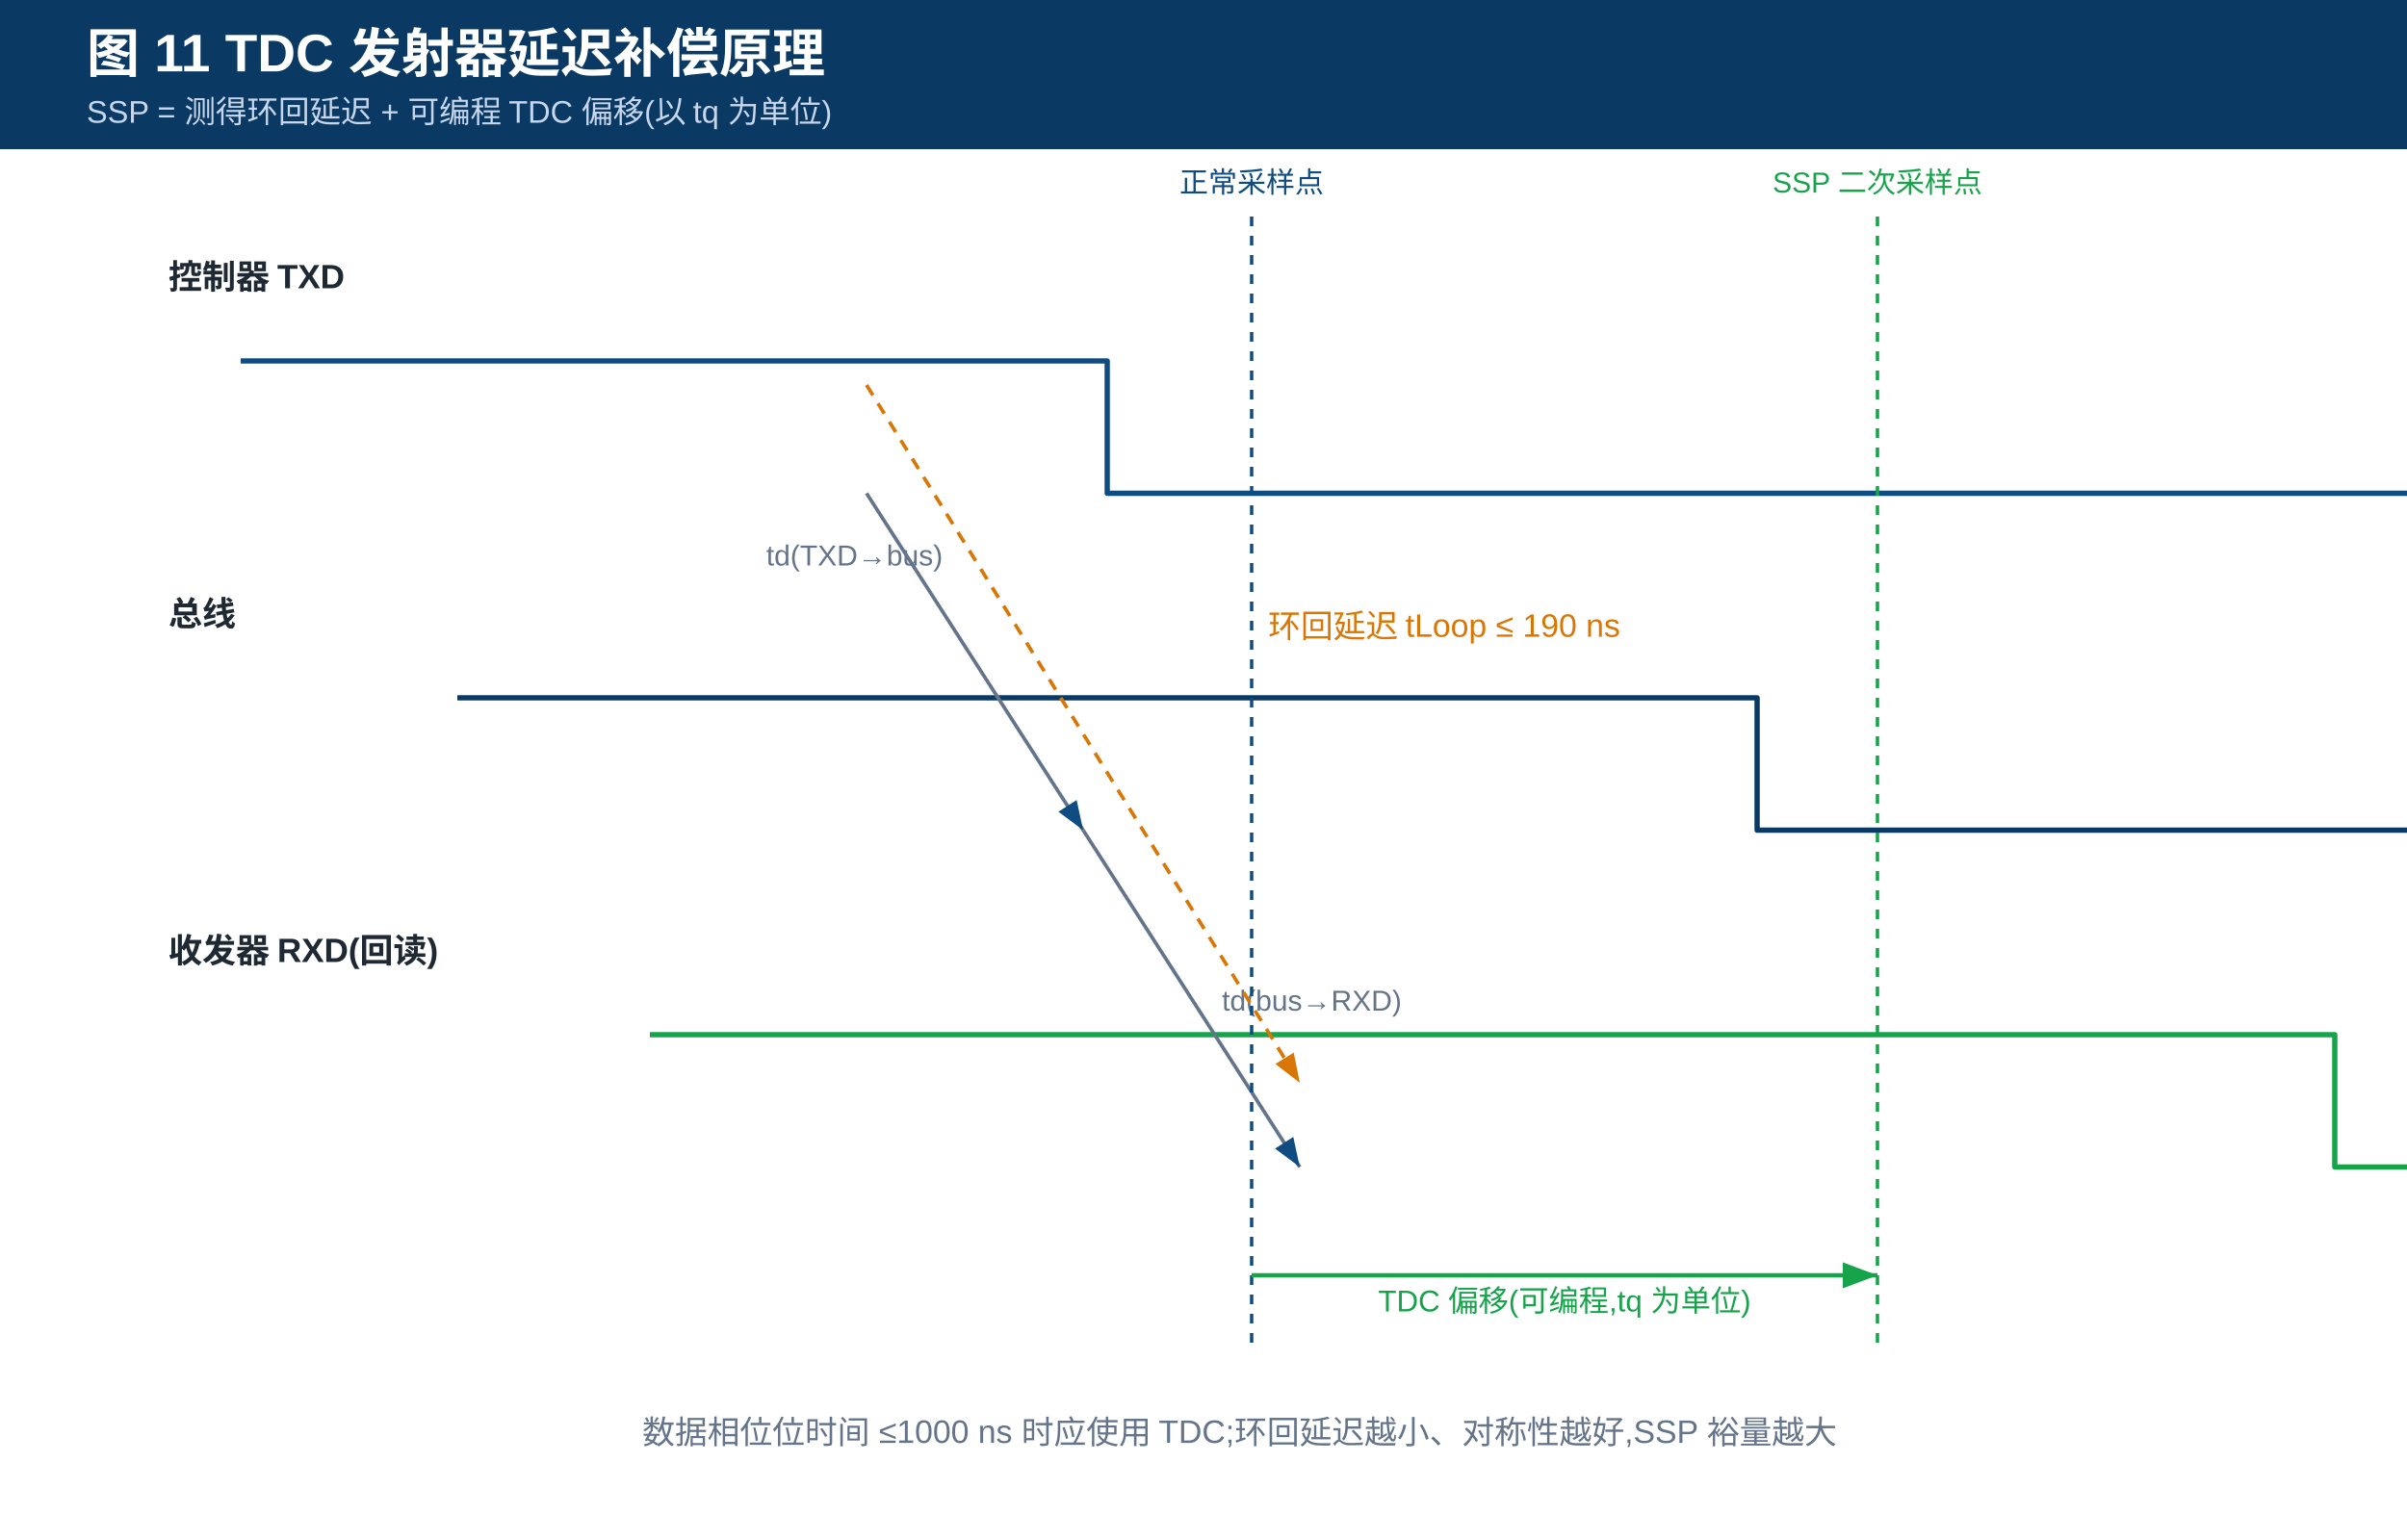
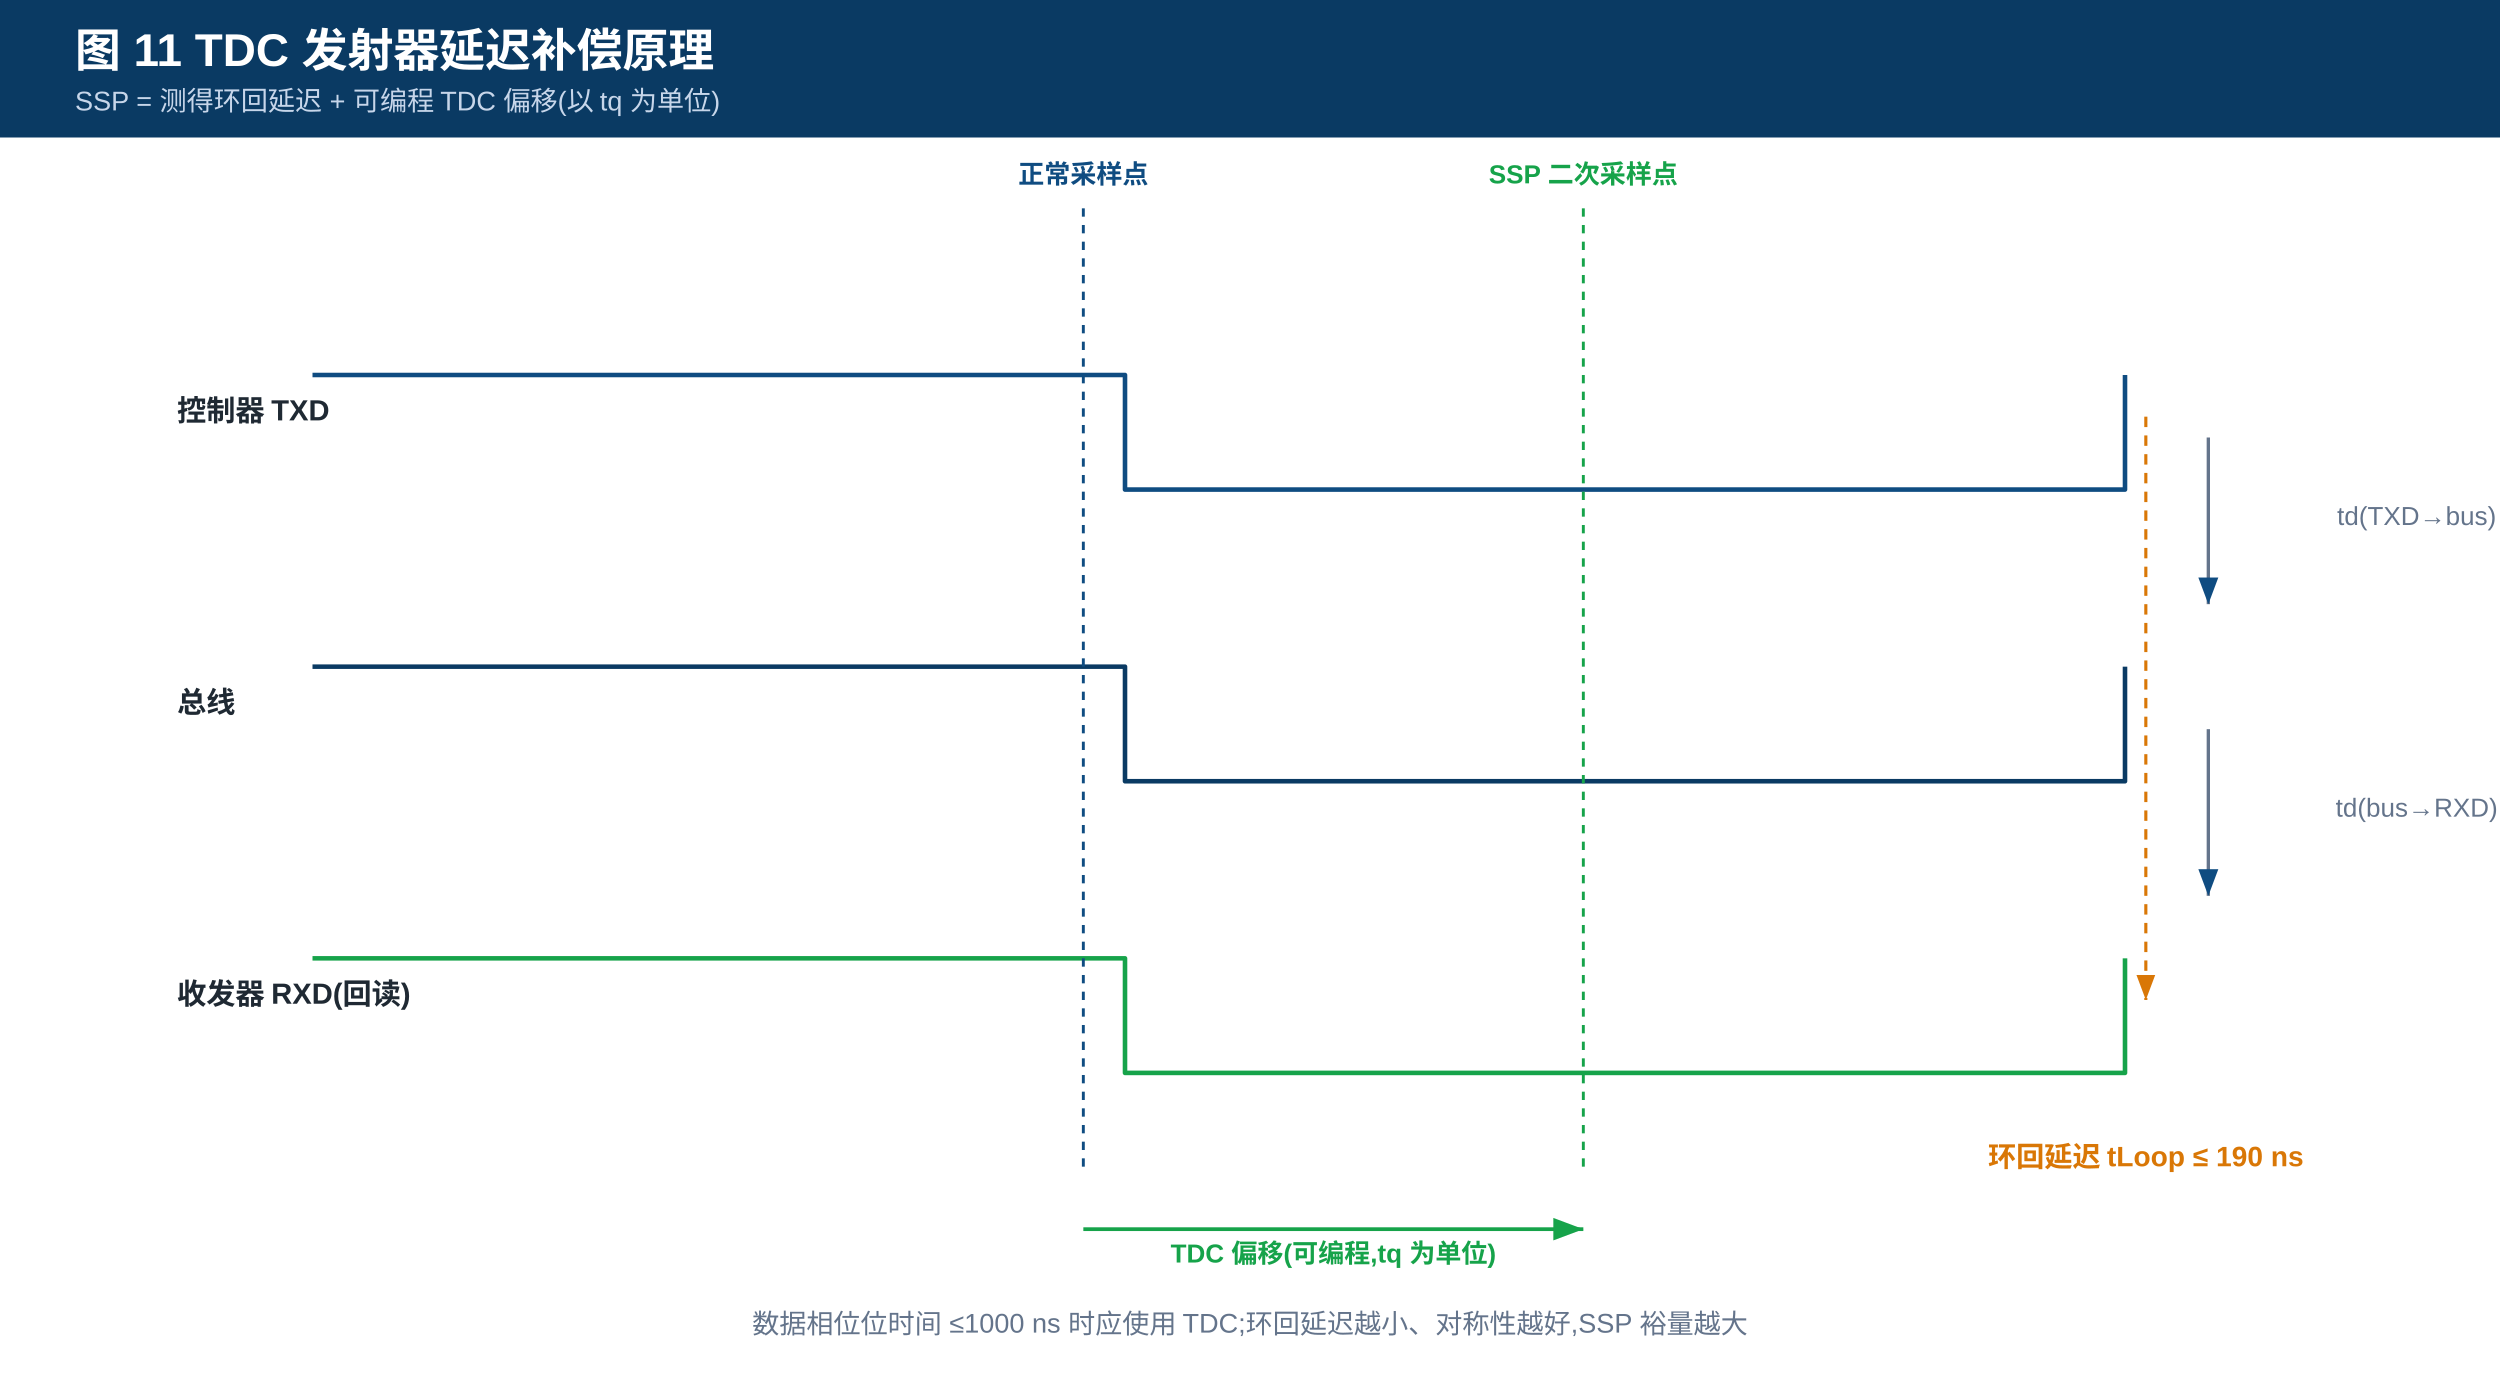
- <svg xmlns="http://www.w3.org/2000/svg" viewBox="0 0 1000 640" width="1000" height="640" font-family="'PingFang SC','Microsoft YaHei','Noto Sans SC','Helvetica Neue',Arial,sans-serif">
-   <rect x="0" y="0" width="1000" height="640" fill="#ffffff" />
-   <rect x="0" y="0" width="1000" height="62" fill="#0a3a63" />
-   <text x="36" y="30" font-size="22" font-weight="bold" fill="#ffffff">图 11 TDC 发射器延迟补偿原理</text>
-   <text x="36" y="51" font-size="13" fill="#c7d6ea">SSP = 测得环回延迟 + 可编程 TDC 偏移(以 tq 为单位)</text>
+ <svg xmlns="http://www.w3.org/2000/svg" viewBox="0 0 1200 660" width="1200" height="660" font-family="'PingFang SC','Microsoft YaHei','Noto Sans SC','Helvetica Neue',Arial,sans-serif">
+   <rect x="0" y="0" width="1200" height="660" fill="#ffffff" />
+   <rect x="0" y="0" width="1200" height="66" fill="#0a3a63" />
+   <text x="36" y="32" font-size="22" font-weight="bold" fill="#ffffff">图 11 TDC 发射器延迟补偿原理</text>
+   <text x="36" y="53" font-size="13" fill="#c7d6ea">SSP = 测得环回延迟 + 可编程 TDC 偏移(以 tq 为单位)</text>
  <defs>
    <marker id="arr" markerWidth="10" markerHeight="10" refX="8" refY="3" orient="auto" markerUnits="strokeWidth">
      <path d="M0,0 L8,3 L0,6 Z" fill="#0f4c81" />
    </marker>
    <marker id="arrA" markerWidth="10" markerHeight="10" refX="8" refY="3" orient="auto" markerUnits="strokeWidth">
      <path d="M0,0 L8,3 L0,6 Z" fill="#d97706" />
    </marker>
    <marker id="arrG" markerWidth="10" markerHeight="10" refX="8" refY="3" orient="auto" markerUnits="strokeWidth">
      <path d="M0,0 L8,3 L0,6 Z" fill="#16a34a" />
    </marker>
-     <marker id="dot" markerWidth="8" markerHeight="8" refX="4" refY="4" orient="auto">
-       <circle cx="4" cy="4" r="3" fill="#64748b" />
-     </marker>
  </defs>
-   <text x="70.0" y="120.0" font-family="'PingFang SC','Microsoft YaHei','Noto Sans SC','Helvetica Neue',Arial,sans-serif" font-size="14" fill="#1f2933" font-weight="bold" text-anchor="start">控制器 TXD</text>
-   <path d="M 100.0 150.0 L 200.0 150.0 L 200.0 150.0 L 460.0 150.0 L 460.0 205.0 L 980.0 205.0 L 980.0 205.0 L 1760.0 205.0 L 1760.0 150.0" fill="none" stroke="#0f4c81" stroke-width="2.2" stroke-linejoin="round" />
-   <text x="70.0" y="260.0" font-family="'PingFang SC','Microsoft YaHei','Noto Sans SC','Helvetica Neue',Arial,sans-serif" font-size="14" fill="#1f2933" font-weight="bold" text-anchor="start">总线</text>
-   <path d="M 190.0 290.0 L 380.0 290.0 L 380.0 290.0 L 730.0 290.0 L 730.0 345.0 L 1340.0 345.0 L 1340.0 345.0 L 2210.0 345.0 L 2210.0 290.0" fill="none" stroke="#0a3a63" stroke-width="2.2" stroke-linejoin="round" />
-   <text x="70.0" y="400.0" font-family="'PingFang SC','Microsoft YaHei','Noto Sans SC','Helvetica Neue',Arial,sans-serif" font-size="14" fill="#1f2933" font-weight="bold" text-anchor="start">收发器 RXD(回读)</text>
-   <path d="M 270.0 430.0 L 540.0 430.0 L 540.0 430.0 L 970.0 430.0 L 970.0 485.0 L 1660.0 485.0 L 1660.0 485.0 L 2610.0 485.0 L 2610.0 430.0" fill="none" stroke="#16a34a" stroke-width="2.2" stroke-linejoin="round" />
-   <line x1="360.0" y1="205.0" x2="450.0" y2="345.0" stroke="#64748b" stroke-width="1.5" marker-end="url(#arr)" />
-   <text x="355.0" y="235.0" font-family="'PingFang SC','Microsoft YaHei','Noto Sans SC','Helvetica Neue',Arial,sans-serif" font-size="12" fill="#64748b" font-weight="normal" text-anchor="middle">td(TXD→bus)</text>
-   <line x1="450.0" y1="345.0" x2="540.0" y2="485.0" stroke="#64748b" stroke-width="1.5" marker-end="url(#arr)" />
-   <text x="545.0" y="420.0" font-family="'PingFang SC','Microsoft YaHei','Noto Sans SC','Helvetica Neue',Arial,sans-serif" font-size="12" fill="#64748b" font-weight="normal" text-anchor="middle">td(bus→RXD)</text>
-   <line x1="360.0" y1="160.0" x2="540.0" y2="450.0" stroke="#d97706" stroke-width="1.5" marker-end="url(#arrA)" stroke-dasharray="5 4" />
-   <text x="600.0" y="265.0" font-family="'PingFang SC','Microsoft YaHei','Noto Sans SC','Helvetica Neue',Arial,sans-serif" font-size="13.5" fill="#d97706" font-weight="normal" text-anchor="middle">环回延迟 tLoop ≤ 190 ns</text>
-   <line x1="520.0" y1="90.0" x2="520.0" y2="560.0" stroke="#0f4c81" stroke-width="1.4" stroke-dasharray="4 4" />
-   <text x="520.0" y="80.0" font-family="'PingFang SC','Microsoft YaHei','Noto Sans SC','Helvetica Neue',Arial,sans-serif" font-size="12" fill="#0f4c81" font-weight="normal" text-anchor="middle">正常采样点</text>
-   <line x1="780.0" y1="90.0" x2="780.0" y2="560.0" stroke="#16a34a" stroke-width="1.4" stroke-dasharray="4 4" />
-   <text x="780.0" y="80.0" font-family="'PingFang SC','Microsoft YaHei','Noto Sans SC','Helvetica Neue',Arial,sans-serif" font-size="12" fill="#16a34a" font-weight="normal" text-anchor="middle">SSP 二次采样点</text>
-   <line x1="520.0" y1="530.0" x2="780.0" y2="530.0" stroke="#16a34a" stroke-width="1.8" marker-end="url(#arrG)" />
-   <text x="650.0" y="545.0" font-family="'PingFang SC','Microsoft YaHei','Noto Sans SC','Helvetica Neue',Arial,sans-serif" font-size="12.5" fill="#16a34a" font-weight="normal" text-anchor="middle">TDC 偏移(可编程,tq 为单位)</text>
-   <text x="515.0" y="600.0" font-family="'PingFang SC','Microsoft YaHei','Noto Sans SC','Helvetica Neue',Arial,sans-serif" font-size="13.5" fill="#64748b" font-weight="normal" text-anchor="middle">数据相位位时间 ≤1000 ns 时应使用 TDC;环回延迟越小、对称性越好,SSP 裕量越大</text>
+   <text x="85.0" y="202.0" font-family="'PingFang SC','Microsoft YaHei','Noto Sans SC','Helvetica Neue',Arial,sans-serif" font-size="14" fill="#1f2933" font-weight="bold" text-anchor="start">控制器 TXD</text>
+   <path d="M 150.0 180.0 L 300.0 180.0 L 300.0 180.0 L 540.0 180.0 L 540.0 235.0 L 780.0 235.0 L 780.0 235.0 L 1020.0 235.0 L 1020.0 180.0" fill="none" stroke="#0f4c81" stroke-width="2.2" stroke-linejoin="round" />
+   <text x="85.0" y="342.0" font-family="'PingFang SC','Microsoft YaHei','Noto Sans SC','Helvetica Neue',Arial,sans-serif" font-size="14" fill="#1f2933" font-weight="bold" text-anchor="start">总线</text>
+   <path d="M 150.0 320.0 L 300.0 320.0 L 300.0 320.0 L 540.0 320.0 L 540.0 375.0 L 780.0 375.0 L 780.0 375.0 L 1020.0 375.0 L 1020.0 320.0" fill="none" stroke="#0a3a63" stroke-width="2.2" stroke-linejoin="round" />
+   <text x="85.0" y="482.0" font-family="'PingFang SC','Microsoft YaHei','Noto Sans SC','Helvetica Neue',Arial,sans-serif" font-size="14" fill="#1f2933" font-weight="bold" text-anchor="start">收发器 RXD(回读)</text>
+   <path d="M 150.0 460.0 L 300.0 460.0 L 300.0 460.0 L 540.0 460.0 L 540.0 515.0 L 780.0 515.0 L 780.0 515.0 L 1020.0 515.0 L 1020.0 460.0" fill="none" stroke="#16a34a" stroke-width="2.2" stroke-linejoin="round" />
+   <line x1="1060.0" y1="210.0" x2="1060.0" y2="290.0" stroke="#64748b" stroke-width="1.6" marker-end="url(#arr)" />
+   <text x="1160.0" y="252.0" font-family="'PingFang SC','Microsoft YaHei','Noto Sans SC','Helvetica Neue',Arial,sans-serif" font-size="12.5" fill="#64748b" font-weight="end" text-anchor="middle">td(TXD→bus)</text>
+   <line x1="1060.0" y1="350.0" x2="1060.0" y2="430.0" stroke="#64748b" stroke-width="1.6" marker-end="url(#arr)" />
+   <text x="1160.0" y="392.0" font-family="'PingFang SC','Microsoft YaHei','Noto Sans SC','Helvetica Neue',Arial,sans-serif" font-size="12.5" fill="#64748b" font-weight="end" text-anchor="middle">td(bus→RXD)</text>
+   <line x1="1030.0" y1="200.0" x2="1030.0" y2="480.0" stroke="#d97706" stroke-width="1.5" marker-end="url(#arrA)" stroke-dasharray="5 4" />
+   <text x="1030.0" y="560.0" font-family="'PingFang SC','Microsoft YaHei','Noto Sans SC','Helvetica Neue',Arial,sans-serif" font-size="13.5" fill="#d97706" font-weight="bold" text-anchor="middle">环回延迟 tLoop ≤ 190 ns</text>
+   <line x1="520.0" y1="100.0" x2="520.0" y2="560.0" stroke="#0f4c81" stroke-width="1.4" stroke-dasharray="4 4" />
+   <text x="520.0" y="88.0" font-family="'PingFang SC','Microsoft YaHei','Noto Sans SC','Helvetica Neue',Arial,sans-serif" font-size="12.5" fill="#0f4c81" font-weight="bold" text-anchor="middle">正常采样点</text>
+   <line x1="760.0" y1="100.0" x2="760.0" y2="560.0" stroke="#16a34a" stroke-width="1.4" stroke-dasharray="4 4" />
+   <text x="760.0" y="88.0" font-family="'PingFang SC','Microsoft YaHei','Noto Sans SC','Helvetica Neue',Arial,sans-serif" font-size="12.5" fill="#16a34a" font-weight="bold" text-anchor="middle">SSP 二次采样点</text>
+   <line x1="520.0" y1="590.0" x2="760.0" y2="590.0" stroke="#16a34a" stroke-width="1.8" marker-end="url(#arrG)" />
+   <text x="640.0" y="606.0" font-family="'PingFang SC','Microsoft YaHei','Noto Sans SC','Helvetica Neue',Arial,sans-serif" font-size="12.5" fill="#16a34a" font-weight="bold" text-anchor="middle">TDC 偏移(可编程,tq 为单位)</text>
+   <text x="600.0" y="640.0" font-family="'PingFang SC','Microsoft YaHei','Noto Sans SC','Helvetica Neue',Arial,sans-serif" font-size="13" fill="#64748b" font-weight="normal" text-anchor="middle">数据相位位时间 ≤1000 ns 时应使用 TDC;环回延迟越小、对称性越好,SSP 裕量越大</text>
</svg>
